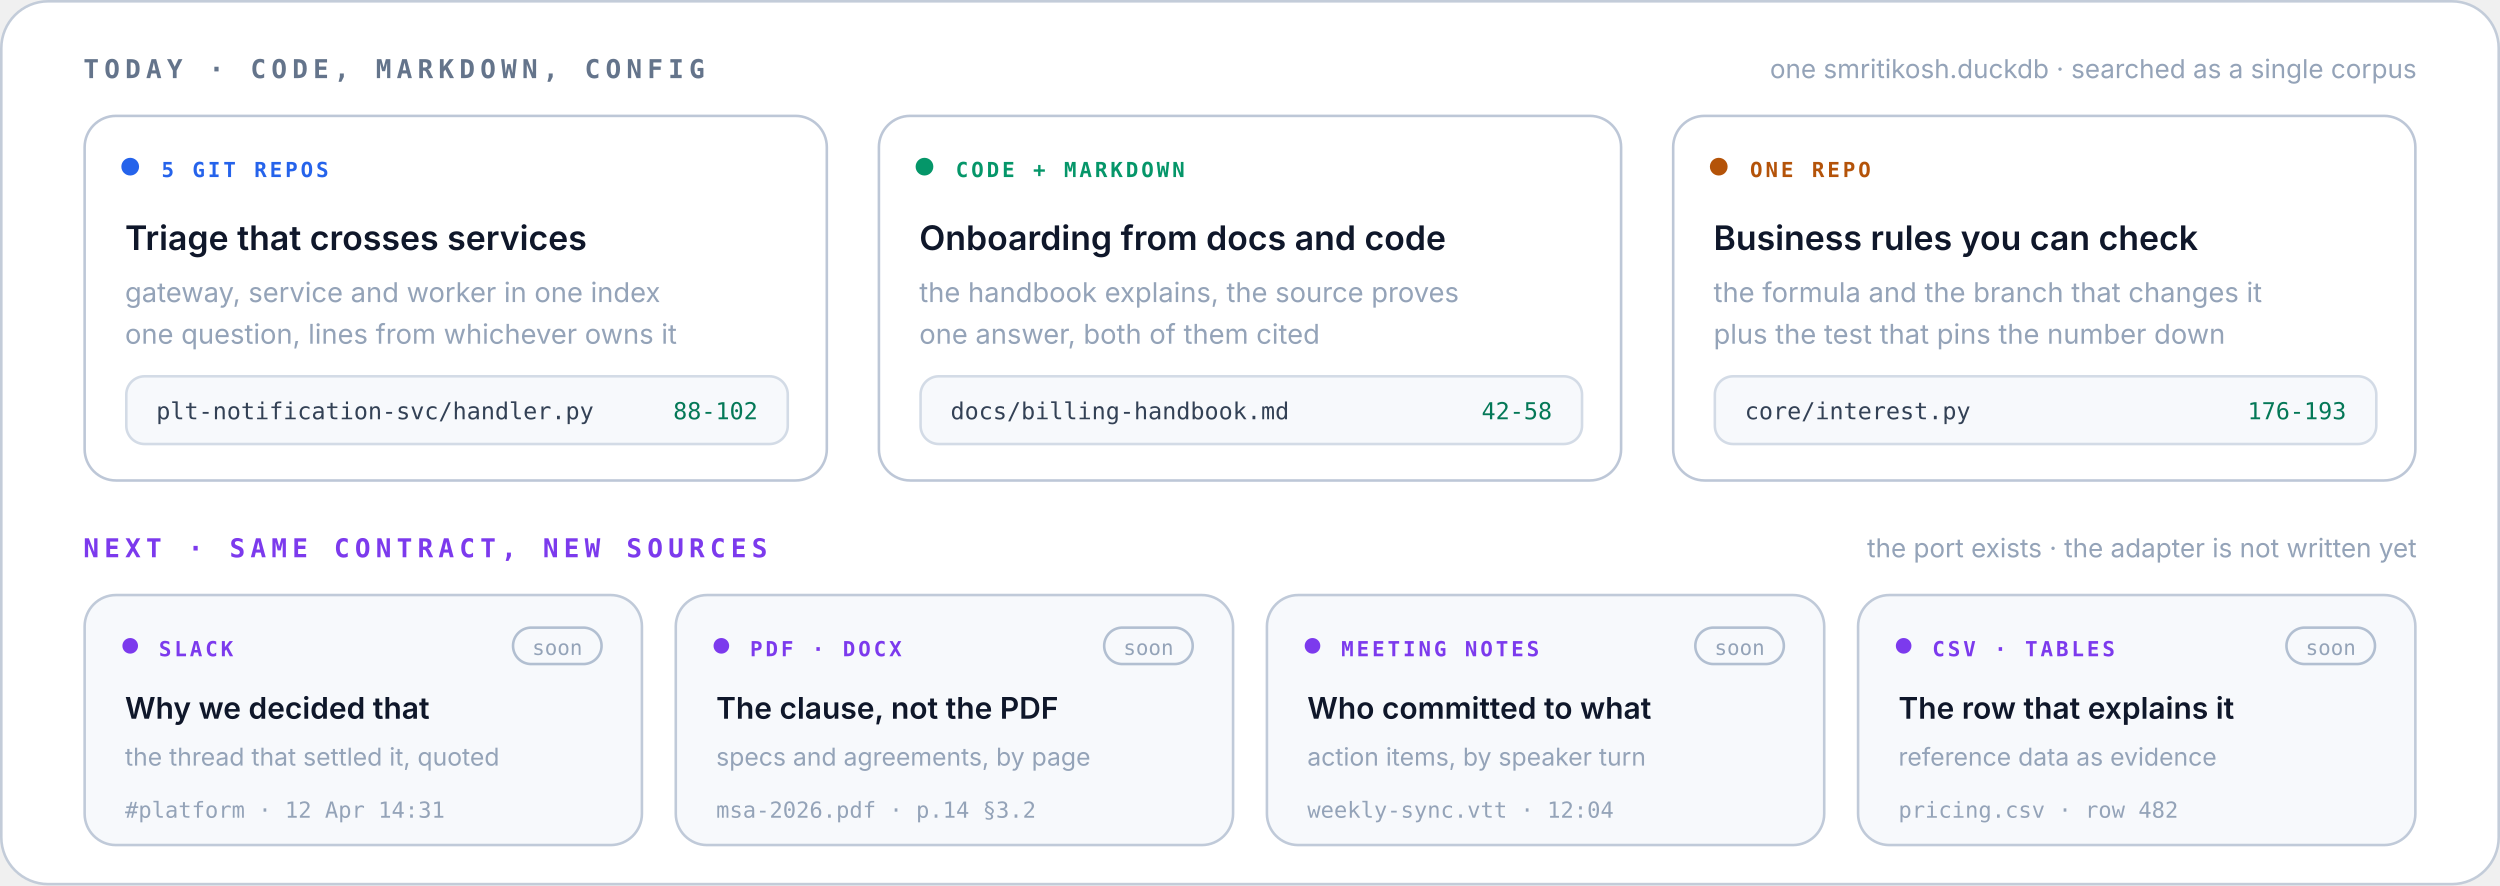
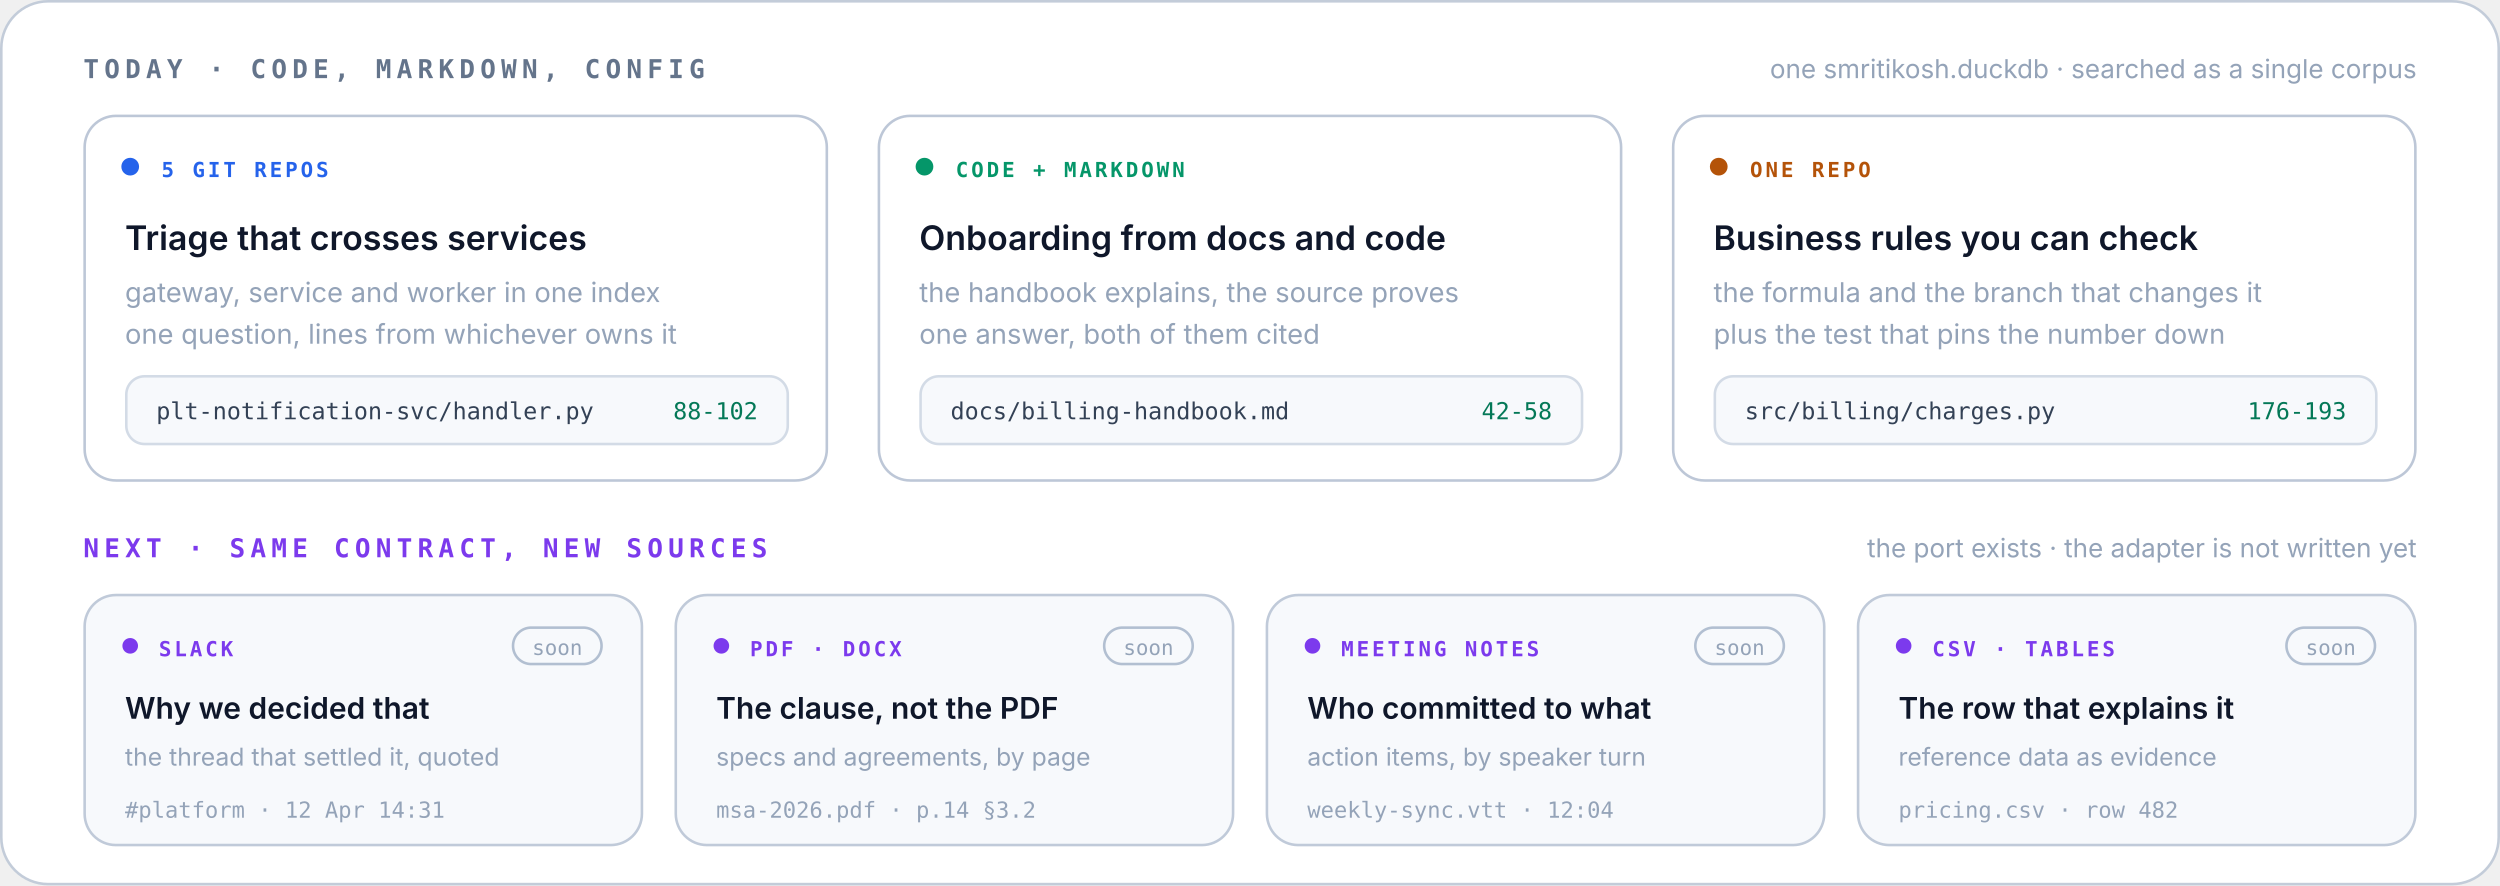
- <svg xmlns="http://www.w3.org/2000/svg" viewBox="0 0 960 340" width="960" height="340" role="img" aria-label="What you can build on Smritikosh, as six cards over two rows. The top row is shipping today over code, Markdown and config, and every card ends in a citation. Card one, five git repositories: gateway, service and worker in one index, so one question returns lines from whichever repository owns the answer, citing plt-notification-svc/handler.py lines 88 to 102. Card two, code plus Markdown: onboarding from docs and code together, where the handbook explains and the source proves, citing docs/billing-handbook.md lines 42 to 58. Card three, one repository: business rules you can check, the formula, the branch that changes it and the test that pins the number, citing core/interest.py lines 176 to 193. The bottom row is the same ports with adapters not yet written, each marked soon: Slack threads for why a decision was made, PDF and DOCX for the clause rather than the whole contract, meeting notes for who committed to what by speaker turn, and CSV tables for the row that explains a number. Everything lands in one local smritikosh.duckdb file and is searched as a single corpus. Keywords: multi-repo code search, RAG use cases, Slack search, PDF retrieval, meeting notes, CSV ingestion, agent context, exact citations, line ranges.">
+ <svg xmlns="http://www.w3.org/2000/svg" viewBox="0 0 960 340" width="960" height="340" role="img" aria-label="What you can build on Smritikosh, as six cards over two rows. The top row is shipping today over code, Markdown and config, and every card ends in a citation. Card one, five git repositories: gateway, service and worker in one index, so one question returns lines from whichever repository owns the answer, citing plt-notification-svc/handler.py lines 88 to 102. Card two, code plus Markdown: onboarding from docs and code together, where the handbook explains and the source proves, citing docs/billing-handbook.md lines 42 to 58. Card three, one repository: business rules you can check, the formula, the branch that changes it and the test that pins the number, citing src/billing/charges.py lines 176 to 193. The bottom row is the same ports with adapters not yet written, each marked soon: Slack threads for why a decision was made, PDF and DOCX for the clause rather than the whole contract, meeting notes for who committed to what by speaker turn, and CSV tables for the row that explains a number. Everything lands in one local smritikosh.duckdb file and is searched as a single corpus. Keywords: multi-repo code search, RAG use cases, Slack search, PDF retrieval, meeting notes, CSV ingestion, agent context, exact citations, line ranges.">
  <defs>
    <style>
      .sans{font-family:Inter,-apple-system,BlinkMacSystemFont,"Segoe UI",Roboto,Helvetica,Arial,sans-serif}
      .mono{font-family:"JetBrains Mono",ui-monospace,SFMono-Regular,Menlo,Consolas,monospace}
      .cap{font-size:10px;letter-spacing:.2em;font-weight:700}
      .tag{font-size:8px;letter-spacing:.14em;font-weight:700}
      .ink{fill:#0F172A}
      .mut{fill:#64748B}
      .faint{fill:#94A3B8}

      /* Sources that are live keep breathing; the unwritten ones below sit still. */
      .twinkle { animation: wb-twinkle 3.2s ease-in-out infinite; }
      @keyframes wb-twinkle { 0%,100% { opacity:.55 } 50% { opacity:1 } }

      @media (prefers-reduced-motion: reduce) {
        .twinkle { animation:none }
      }
    </style>
  </defs>
  <rect x="0.5" y="0.5" width="959" height="339" rx="18" fill="#FFFFFF" stroke="#C3CCD9" />
  <text class="mono cap" x="32" y="30" fill="#64748B">TODAY · CODE, MARKDOWN, CONFIG</text>
  <text class="sans faint" x="928" y="30" font-size="10" text-anchor="end">one smritikosh.duckdb · searched as a single corpus</text>
  <rect x="32.5" y="44.5" width="285" height="140" rx="12" fill="#FFFFFF" stroke="#BDC7D7" />
  <circle class="twinkle" cx="50" cy="64" r="3.4" fill="#2563EB" />
  <text class="mono tag" x="62" y="68" fill="#2563EB">5 GIT REPOS</text>
  <text class="sans ink" x="48" y="96" font-size="13" font-weight="600">Triage that crosses services</text>
  <text class="sans faint" x="48" y="116" font-size="10.5">gateway, service and worker in one index</text>
  <text class="sans faint" x="48" y="132" font-size="10.5">one question, lines from whichever owns it</text>
  <rect x="48.5" y="144.5" width="254" height="26" rx="7" fill="#F7F9FC" stroke="#D3DBE6" />
  <text class="mono" x="60" y="161" font-size="9" fill="#334155">plt-notification-svc/handler.py</text>
  <text class="mono" x="291" y="161" font-size="9" fill="#047857" text-anchor="end">88-102</text>
  <rect x="337.5" y="44.5" width="285" height="140" rx="12" fill="#FFFFFF" stroke="#BDC7D7" />
  <circle class="twinkle" cx="355" cy="64" r="3.4" fill="#059669" style="animation-delay:.5s" />
  <text class="mono tag" x="367" y="68" fill="#059669">CODE + MARKDOWN</text>
  <text class="sans ink" x="353" y="96" font-size="13" font-weight="600">Onboarding from docs and code</text>
  <text class="sans faint" x="353" y="116" font-size="10.5">the handbook explains, the source proves</text>
  <text class="sans faint" x="353" y="132" font-size="10.5">one answer, both of them cited</text>
  <rect x="353.5" y="144.5" width="254" height="26" rx="7" fill="#F7F9FC" stroke="#D3DBE6" />
  <text class="mono" x="365" y="161" font-size="9" fill="#334155">docs/billing-handbook.md</text>
  <text class="mono" x="596" y="161" font-size="9" fill="#047857" text-anchor="end">42-58</text>
  <rect x="642.5" y="44.5" width="285" height="140" rx="12" fill="#FFFFFF" stroke="#BDC7D7" />
  <circle class="twinkle" cx="660" cy="64" r="3.4" fill="#B45309" style="animation-delay:1s" />
  <text class="mono tag" x="672" y="68" fill="#B45309">ONE REPO</text>
  <text class="sans ink" x="658" y="96" font-size="13" font-weight="600">Business rules you can check</text>
  <text class="sans faint" x="658" y="116" font-size="10.5">the formula and the branch that changes it</text>
  <text class="sans faint" x="658" y="132" font-size="10.5">plus the test that pins the number down</text>
  <rect x="658.5" y="144.5" width="254" height="26" rx="7" fill="#F7F9FC" stroke="#D3DBE6" />
-   <text class="mono" x="670" y="161" font-size="9" fill="#334155">core/interest.py</text>
+   <text class="mono" x="670" y="161" font-size="9" fill="#334155">src/billing/charges.py</text>
  <text class="mono" x="901" y="161" font-size="9" fill="#047857" text-anchor="end">176-193</text>
  <text class="mono cap" x="32" y="214" fill="#7C3AED">NEXT · SAME CONTRACT, NEW SOURCES</text>
  <text class="sans faint" x="928" y="214" font-size="10" text-anchor="end">the port exists · the adapter is not written yet</text>
  <rect x="32.5" y="228.5" width="214" height="96" rx="12" fill="#F7F9FC" stroke="#C0CAD9" />
  <circle cx="50" cy="248" r="3" fill="#7C3AED" />
  <text class="mono tag" x="61" y="252" fill="#7C3AED">SLACK</text>
  <rect x="197" y="241" width="34" height="14" rx="7" fill="none" stroke="#B2BFD1" />
  <text class="mono faint" x="214" y="251.5" font-size="8" text-anchor="middle">soon</text>
  <text class="sans ink" x="48" y="276" font-size="11.5" font-weight="600">Why we decided that</text>
  <text class="sans faint" x="48" y="294" font-size="9.5">the thread that settled it, quoted</text>
  <text class="mono faint" x="48" y="314" font-size="8.5">#platform · 12 Apr 14:31</text>
  <rect x="259.5" y="228.5" width="214" height="96" rx="12" fill="#F7F9FC" stroke="#C0CAD9" />
  <circle cx="277" cy="248" r="3" fill="#7C3AED" />
  <text class="mono tag" x="288" y="252" fill="#7C3AED">PDF · DOCX</text>
  <rect x="424" y="241" width="34" height="14" rx="7" fill="none" stroke="#B2BFD1" />
  <text class="mono faint" x="441" y="251.5" font-size="8" text-anchor="middle">soon</text>
  <text class="sans ink" x="275" y="276" font-size="11.5" font-weight="600">The clause, not the PDF</text>
  <text class="sans faint" x="275" y="294" font-size="9.5">specs and agreements, by page</text>
  <text class="mono faint" x="275" y="314" font-size="8.5">msa-2026.pdf · p.14 §3.2</text>
  <rect x="486.5" y="228.5" width="214" height="96" rx="12" fill="#F7F9FC" stroke="#C0CAD9" />
  <circle cx="504" cy="248" r="3" fill="#7C3AED" />
  <text class="mono tag" x="515" y="252" fill="#7C3AED">MEETING NOTES</text>
  <rect x="651" y="241" width="34" height="14" rx="7" fill="none" stroke="#B2BFD1" />
  <text class="mono faint" x="668" y="251.5" font-size="8" text-anchor="middle">soon</text>
  <text class="sans ink" x="502" y="276" font-size="11.5" font-weight="600">Who committed to what</text>
  <text class="sans faint" x="502" y="294" font-size="9.5">action items, by speaker turn</text>
  <text class="mono faint" x="502" y="314" font-size="8.5">weekly-sync.vtt · 12:04</text>
  <rect x="713.5" y="228.5" width="214" height="96" rx="12" fill="#F7F9FC" stroke="#C0CAD9" />
  <circle cx="731" cy="248" r="3" fill="#7C3AED" />
  <text class="mono tag" x="742" y="252" fill="#7C3AED">CSV · TABLES</text>
  <rect x="878" y="241" width="34" height="14" rx="7" fill="none" stroke="#B2BFD1" />
  <text class="mono faint" x="895" y="251.5" font-size="8" text-anchor="middle">soon</text>
  <text class="sans ink" x="729" y="276" font-size="11.5" font-weight="600">The row that explains it</text>
  <text class="sans faint" x="729" y="294" font-size="9.5">reference data as evidence</text>
  <text class="mono faint" x="729" y="314" font-size="8.5">pricing.csv · row 482</text>
</svg>
